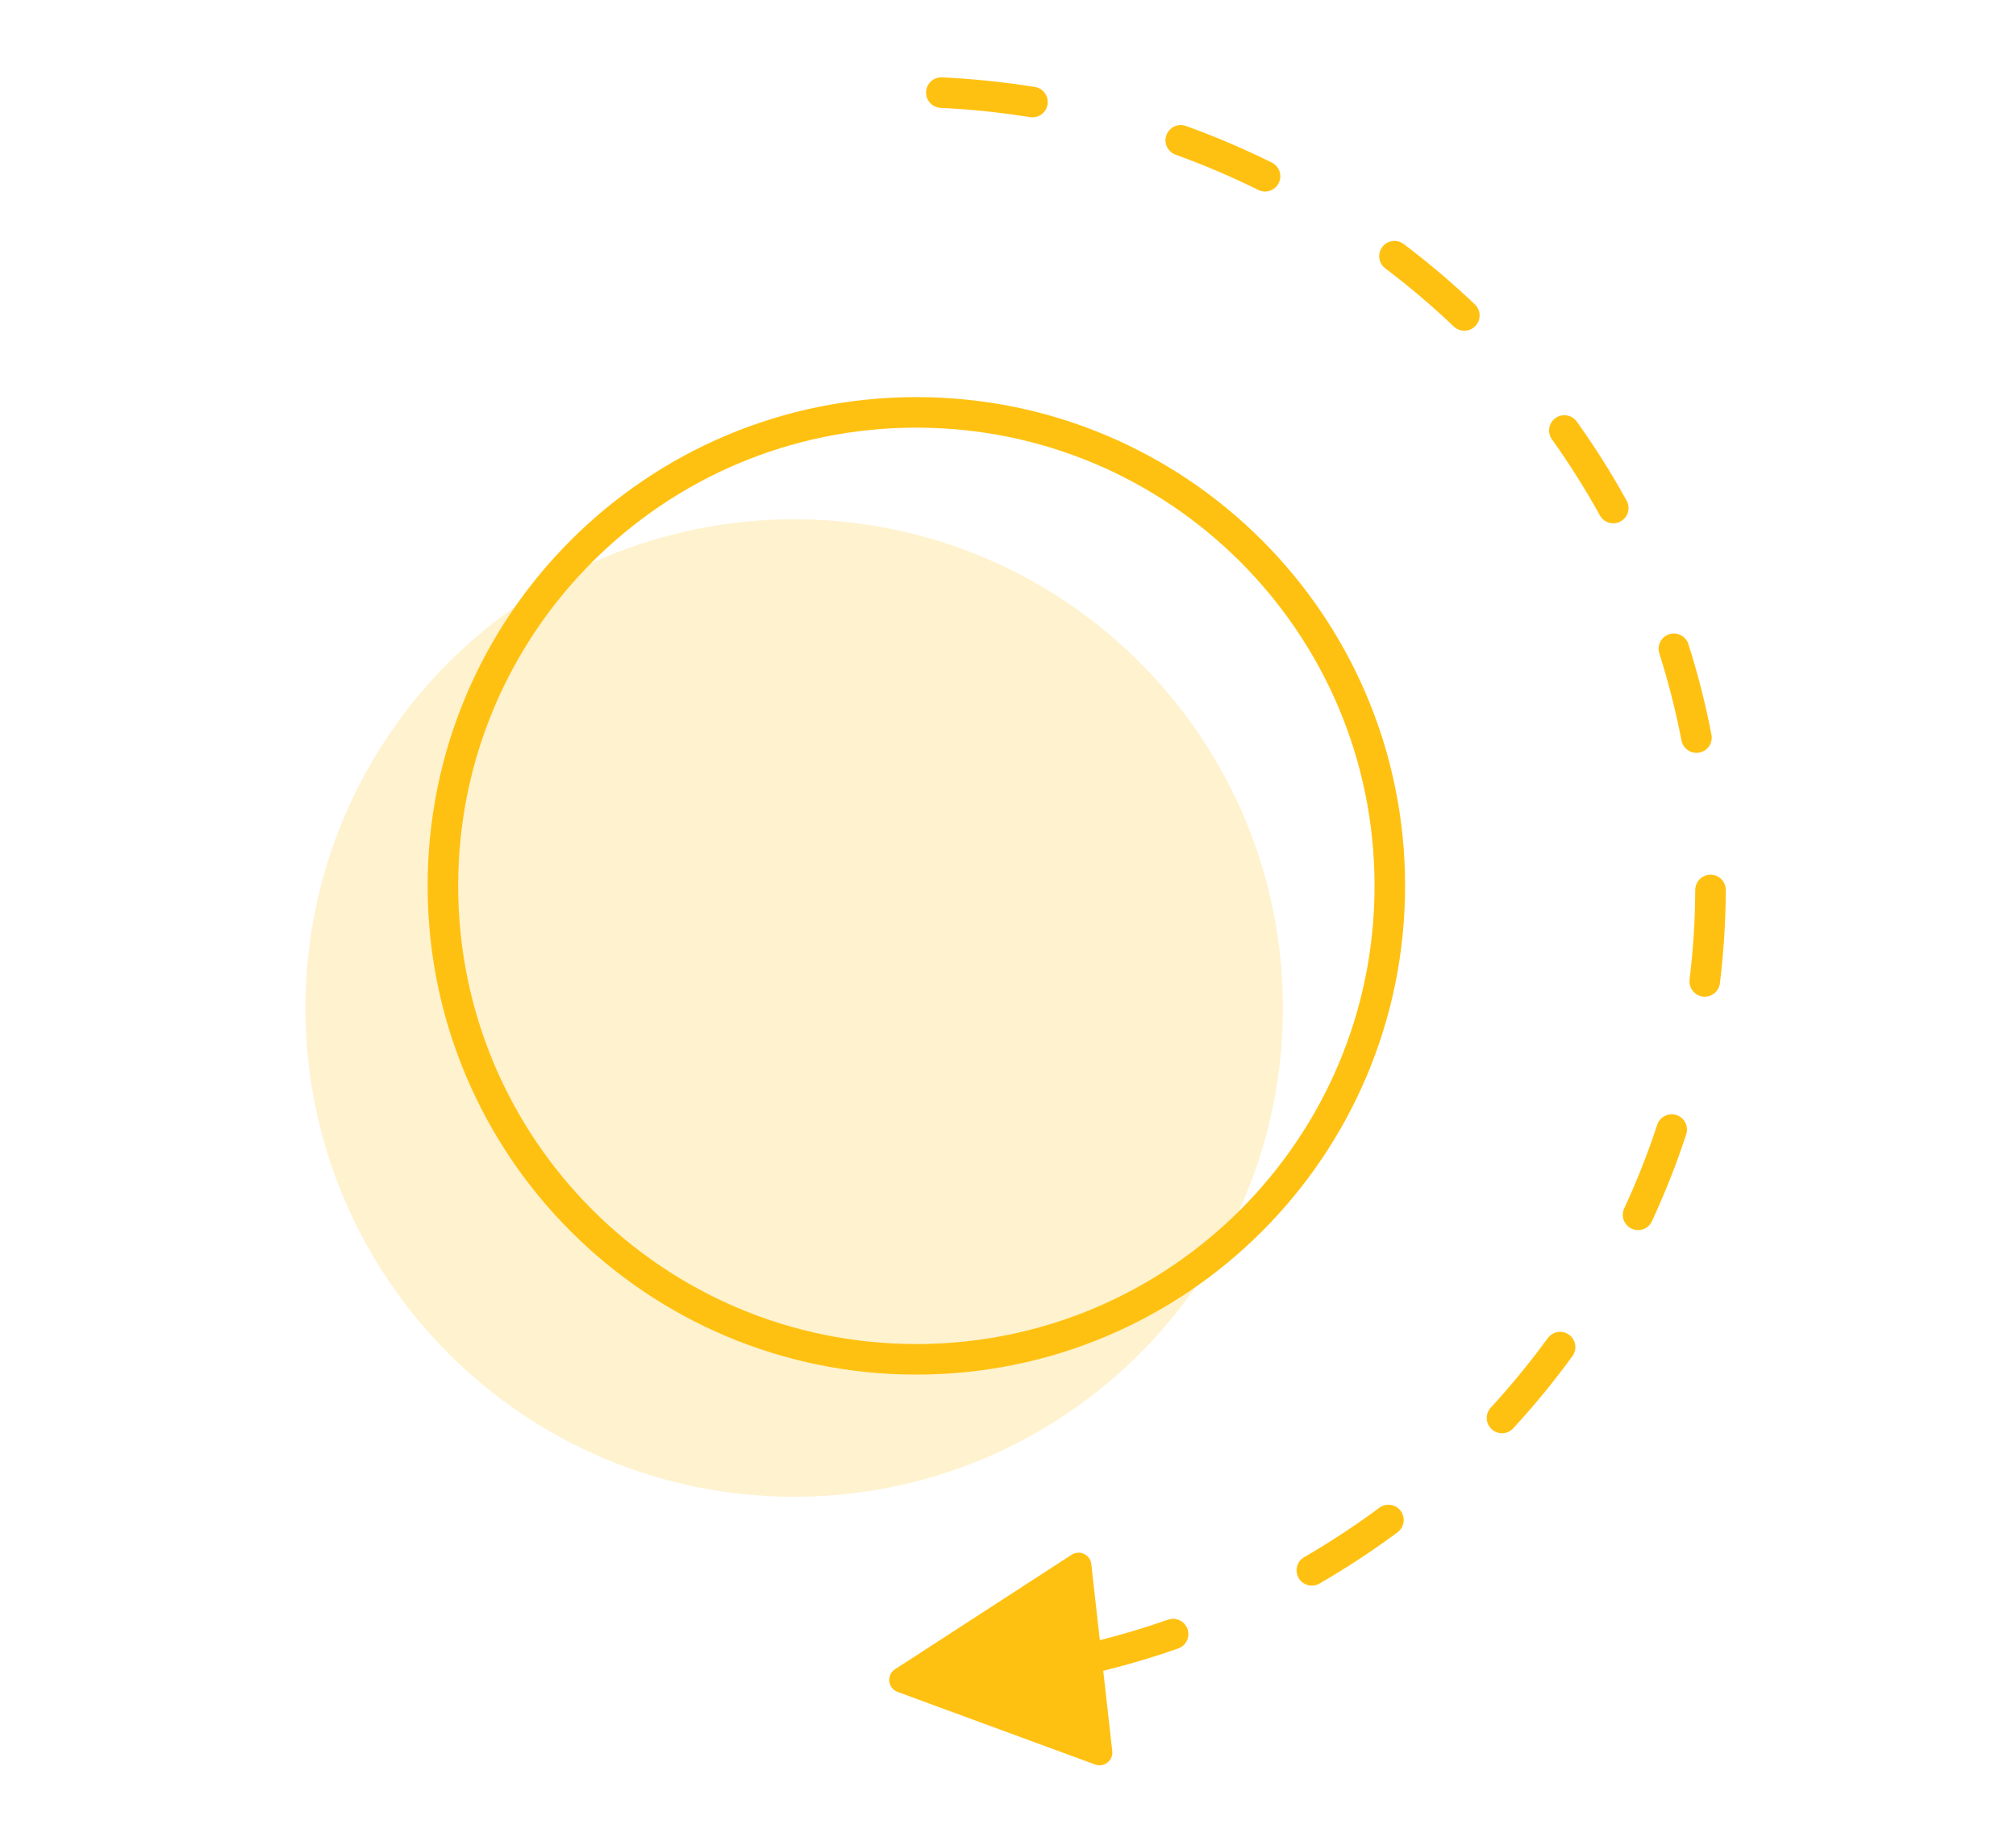
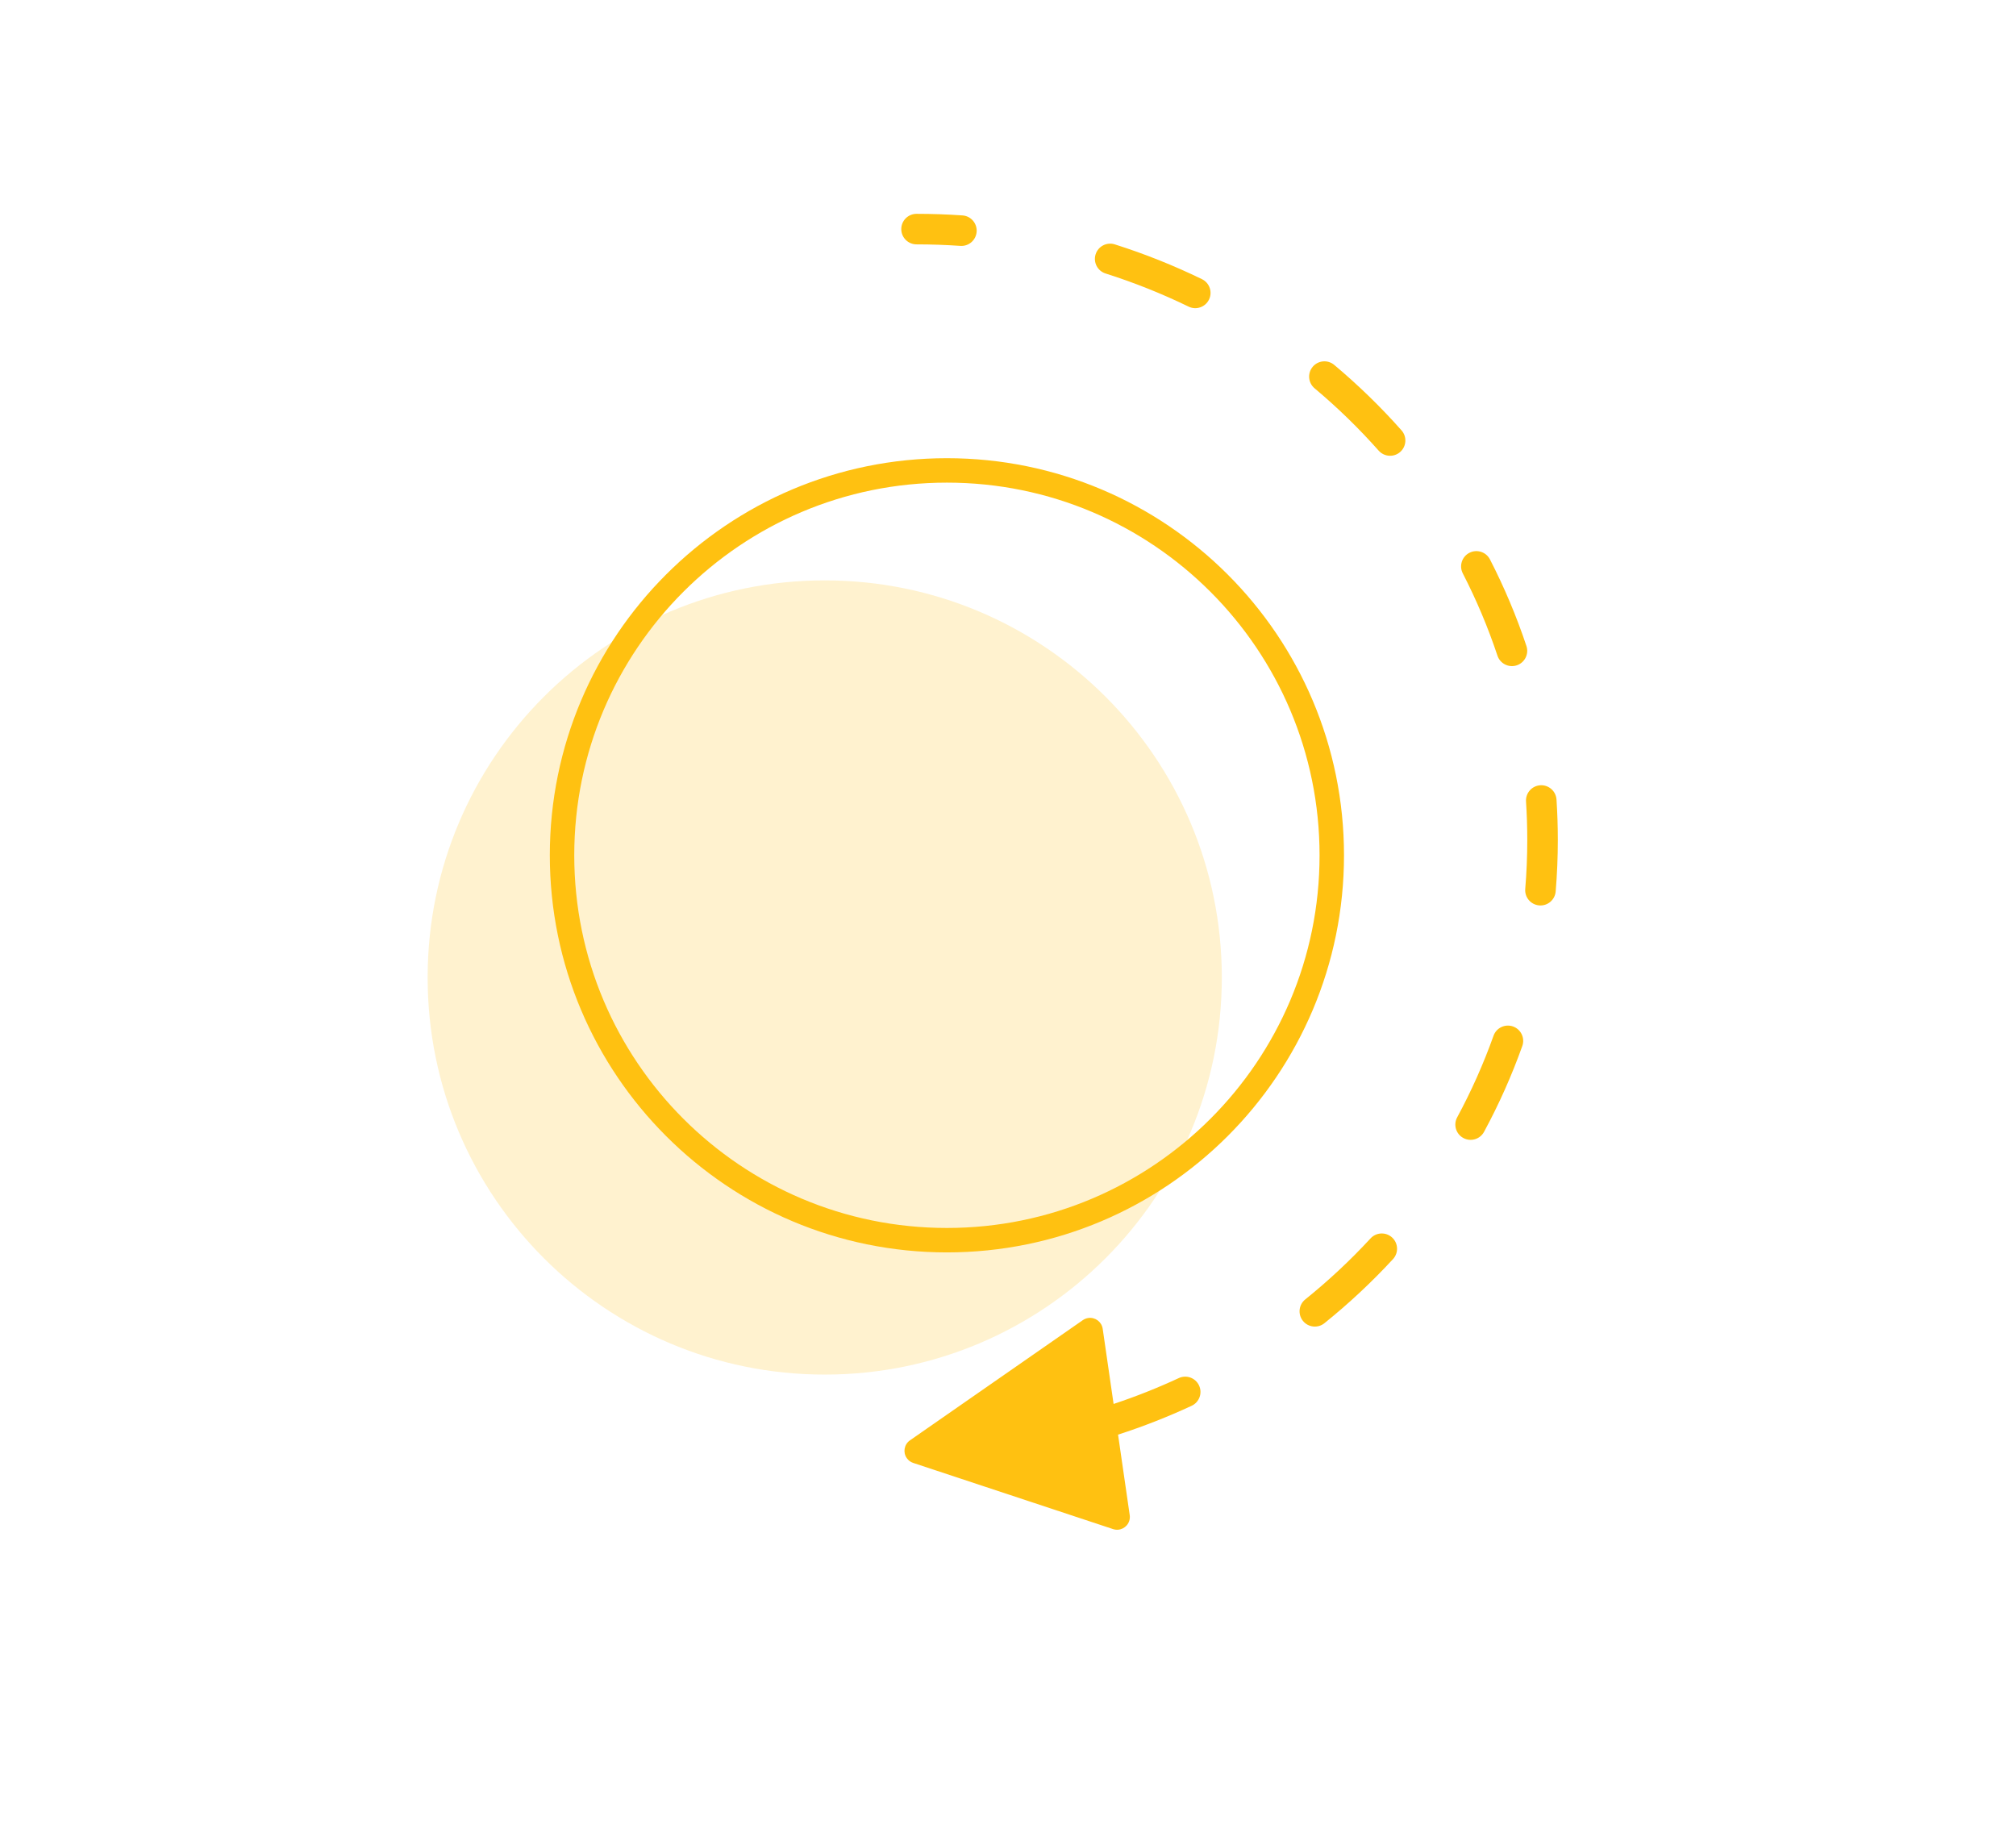
<svg xmlns="http://www.w3.org/2000/svg" width="132" height="120" viewBox="0 0 132 120">
-   <g fill="none" fill-rule="evenodd" transform="translate(20 6)">
-     <circle cx="32" cy="60" r="32" fill="#FFC111" fill-opacity=".2" />
-     <circle cx="40" cy="52" r="31" stroke="#FFC111" stroke-width="2" />
-     <path fill="#FFC111" fill-rule="nonzero" d="M52.013,101.39 C53.524,101.009 55.014,100.56 56.48,100.047 C57.001,99.865 57.571,100.14 57.754,100.661 C57.936,101.182 57.661,101.753 57.14,101.935 C55.533,102.498 53.897,102.985 52.237,103.396 L52.826,108.655 C52.841,108.784 52.825,108.914 52.78,109.036 C52.621,109.469 52.141,109.691 51.708,109.532 L38.769,104.777 C38.6,104.715 38.455,104.599 38.356,104.448 C38.106,104.061 38.216,103.544 38.603,103.293 L50.17,95.794 C50.279,95.724 50.402,95.679 50.531,95.665 C50.99,95.614 51.403,95.944 51.454,96.402 L52.013,101.39 Z M66.396,97.682 C65.918,97.959 65.306,97.796 65.029,97.318 C64.753,96.84 64.916,96.228 65.394,95.952 C67.095,94.967 68.738,93.887 70.315,92.719 C70.759,92.39 71.385,92.483 71.714,92.927 C72.043,93.371 71.949,93.997 71.506,94.326 C69.869,95.539 68.162,96.66 66.396,97.682 Z M79.081,87.517 C78.707,87.924 78.075,87.95 77.668,87.576 C77.262,87.202 77.236,86.569 77.61,86.163 C78.941,84.717 80.187,83.197 81.342,81.612 C81.667,81.166 82.292,81.067 82.739,81.393 C83.185,81.718 83.284,82.343 82.958,82.79 C81.759,84.437 80.464,86.015 79.081,87.517 Z M88.161,73.96 C87.928,74.461 87.334,74.678 86.833,74.446 C86.332,74.213 86.114,73.618 86.347,73.117 C87.174,71.338 87.895,69.511 88.507,67.646 C88.68,67.122 89.245,66.836 89.769,67.008 C90.294,67.18 90.58,67.745 90.408,68.27 C89.771,70.21 89.02,72.109 88.161,73.96 Z M92.613,58.379 C92.546,58.927 92.047,59.318 91.499,59.251 C90.951,59.184 90.561,58.685 90.628,58.137 C90.865,56.198 90.989,54.239 90.999,52.265 C91.002,51.712 91.452,51.267 92.004,51.27 C92.557,51.273 93.002,51.723 92.999,52.275 C92.989,54.327 92.859,56.364 92.613,58.379 Z M92.06,42.104 C92.165,42.647 91.81,43.171 91.267,43.275 C90.725,43.38 90.201,43.025 90.096,42.482 C89.725,40.551 89.24,38.648 88.646,36.781 C88.478,36.255 88.769,35.693 89.295,35.525 C89.821,35.357 90.384,35.648 90.551,36.175 C91.17,38.117 91.674,40.096 92.06,42.104 Z M86.506,26.78 C86.773,27.263 86.598,27.872 86.114,28.139 C85.631,28.406 85.022,28.23 84.755,27.747 C83.807,26.03 82.759,24.367 81.616,22.768 C81.295,22.319 81.399,21.694 81.848,21.373 C82.298,21.052 82.922,21.156 83.243,21.605 C84.431,23.267 85.52,24.995 86.506,26.78 Z M76.569,13.93 C76.97,14.31 76.985,14.943 76.605,15.343 C76.224,15.744 75.591,15.76 75.191,15.379 C73.769,14.027 72.27,12.756 70.702,11.571 C70.261,11.238 70.174,10.611 70.507,10.17 C70.84,9.729 71.467,9.642 71.907,9.975 C73.536,11.205 75.093,12.526 76.569,13.93 Z M63.274,4.644 C63.769,4.889 63.972,5.489 63.727,5.984 C63.482,6.479 62.883,6.682 62.388,6.437 C60.63,5.567 58.822,4.796 56.972,4.128 C56.453,3.94 56.184,3.367 56.371,2.848 C56.559,2.328 57.132,2.059 57.652,2.247 C59.572,2.941 61.449,3.741 63.274,4.644 Z M47.761,-0.306 C48.306,-0.219 48.677,0.294 48.59,0.84 C48.503,1.385 47.99,1.756 47.444,1.669 C45.513,1.36 43.559,1.157 41.587,1.062 C41.035,1.035 40.609,0.567 40.636,0.015 C40.662,-0.536 41.131,-0.962 41.683,-0.936 C43.728,-0.837 45.757,-0.627 47.761,-0.306 Z" />
+   <g fill="none" fill-rule="evenodd" transform="translate(28 15)">
+     <g transform="translate(0 15)">
+       <circle cx="26" cy="34" r="26" fill="#FFC111" fill-opacity=".2" />
+       <circle cx="34" cy="26" r="25.2" stroke="#FFC111" stroke-width="1.6" />
+     </g>
+     <path fill="#FFC111" fill-rule="nonzero" d="M44.914,76.923 C46.37,76.439 47.795,75.873 49.182,75.229 C49.683,74.996 50.277,75.214 50.51,75.715 C50.743,76.216 50.525,76.81 50.024,77.043 C48.461,77.769 46.852,78.4 45.206,78.932 L45.97,84.204 C45.988,84.332 45.977,84.463 45.936,84.586 C45.791,85.024 45.319,85.262 44.881,85.117 L31.794,80.784 C31.623,80.728 31.474,80.617 31.371,80.468 C31.108,80.09 31.201,79.569 31.58,79.306 L42.898,71.436 C43.004,71.362 43.126,71.314 43.255,71.295 C43.711,71.229 44.135,71.546 44.201,72.002 L44.914,76.923 Z M58.718,71.636 C58.288,71.982 57.658,71.915 57.312,71.485 C56.965,71.055 57.033,70.425 57.463,70.079 C58.987,68.851 60.417,67.515 61.739,66.082 C62.114,65.676 62.746,65.651 63.152,66.026 C63.558,66.4 63.583,67.033 63.209,67.439 C61.82,68.943 60.318,70.347 58.718,71.636 Z M69.17,59.106 C68.908,59.592 68.301,59.773 67.815,59.511 C67.329,59.248 67.148,58.641 67.411,58.155 C68.339,56.437 69.135,54.652 69.791,52.814 C69.976,52.294 70.549,52.023 71.069,52.208 C71.589,52.394 71.86,52.966 71.675,53.486 C70.985,55.42 70.147,57.299 69.17,59.106 Z M73.86,43.368 C73.814,43.918 73.331,44.327 72.781,44.281 C72.23,44.235 71.821,43.752 71.867,43.202 C71.956,42.141 72,41.073 72,40 C72,39.156 71.973,38.315 71.918,37.479 C71.882,36.927 72.299,36.451 72.85,36.415 C73.401,36.379 73.877,36.797 73.914,37.348 C73.971,38.228 74,39.112 74,40 C74,41.129 73.953,42.252 73.86,43.368 Z M71.945,27.297 C72.12,27.821 71.836,28.387 71.313,28.562 C70.789,28.736 70.222,28.453 70.048,27.929 C69.43,26.078 68.671,24.278 67.778,22.542 C67.526,22.05 67.719,21.447 68.21,21.195 C68.701,20.942 69.304,21.136 69.557,21.627 C70.496,23.454 71.295,25.348 71.945,27.297 Z M63.767,13.178 C64.133,13.591 64.095,14.223 63.682,14.59 C63.269,14.956 62.637,14.918 62.27,14.505 C60.976,13.046 59.574,11.682 58.074,10.424 C57.651,10.069 57.596,9.438 57.951,9.015 C58.306,8.592 58.936,8.537 59.359,8.891 C60.934,10.212 62.408,11.645 63.767,13.178 Z M50.699,3.278 C51.196,3.519 51.403,4.118 51.161,4.614 C50.92,5.111 50.321,5.318 49.825,5.076 C48.071,4.224 46.254,3.498 44.387,2.906 C43.861,2.739 43.57,2.177 43.737,1.65 C43.904,1.124 44.466,0.833 44.992,1 C46.952,1.621 48.859,2.383 50.699,3.278 Z M35.018,-0.896 C35.569,-0.858 35.985,-0.38 35.947,0.171 C35.908,0.722 35.431,1.138 34.88,1.099 C33.929,1.034 32.972,1 32.012,1 C31.46,1 31.012,0.552 31.012,-0 C31.012,-0.553 31.46,-1 32.013,-1 C33.019,-1 34.021,-0.965 35.018,-0.896 Z" />
  </g>
</svg>
